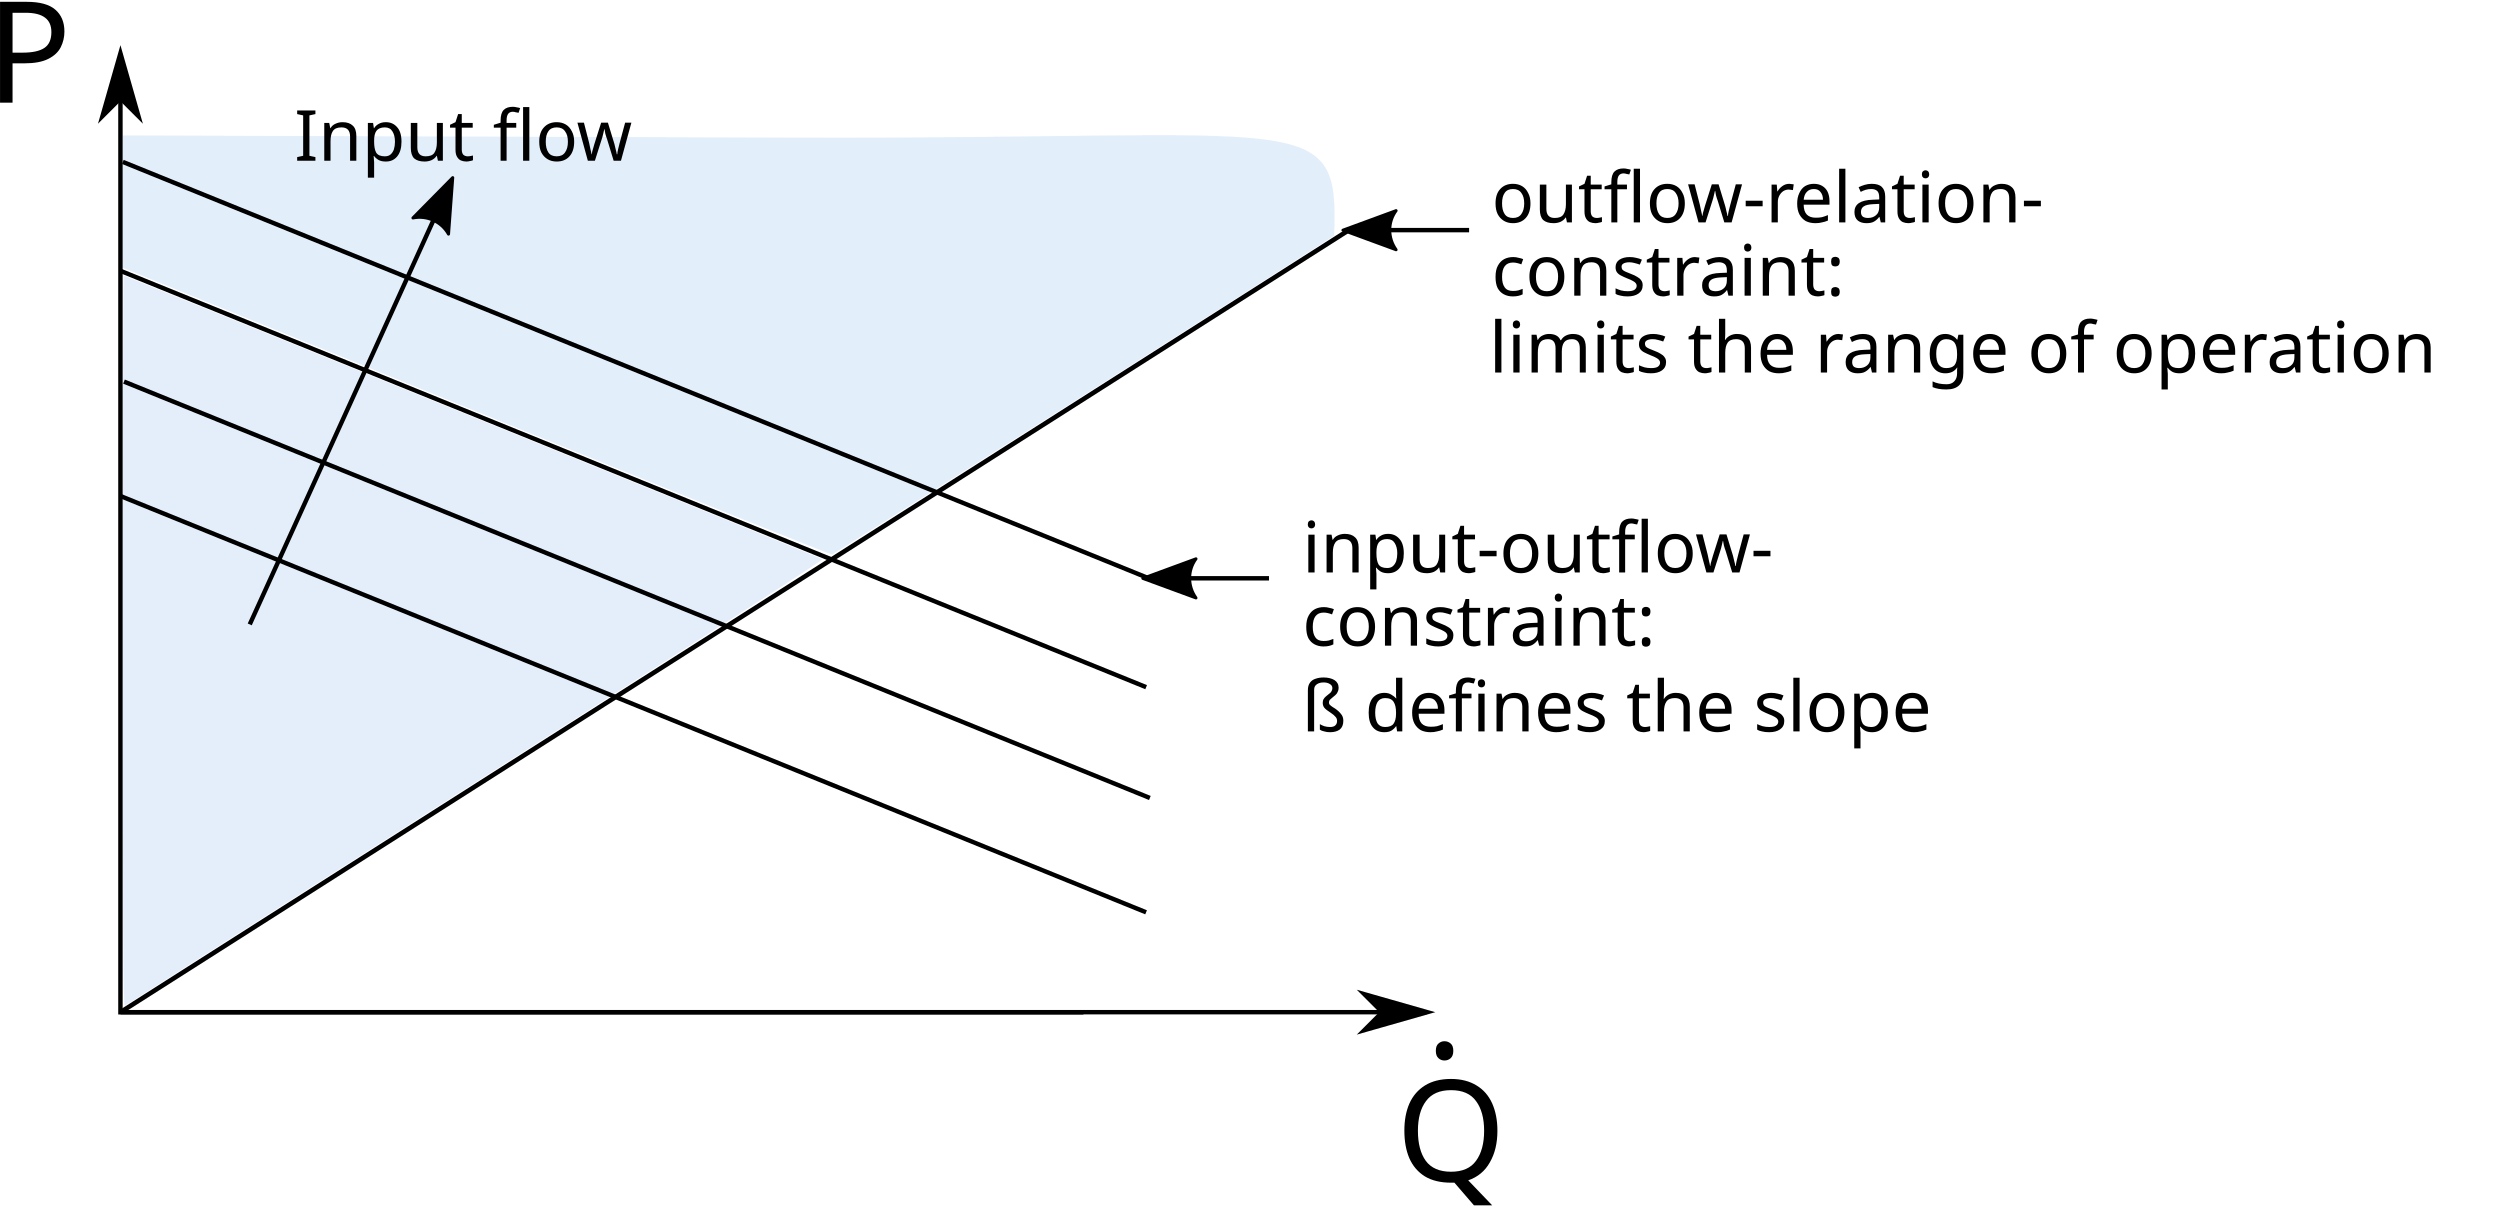
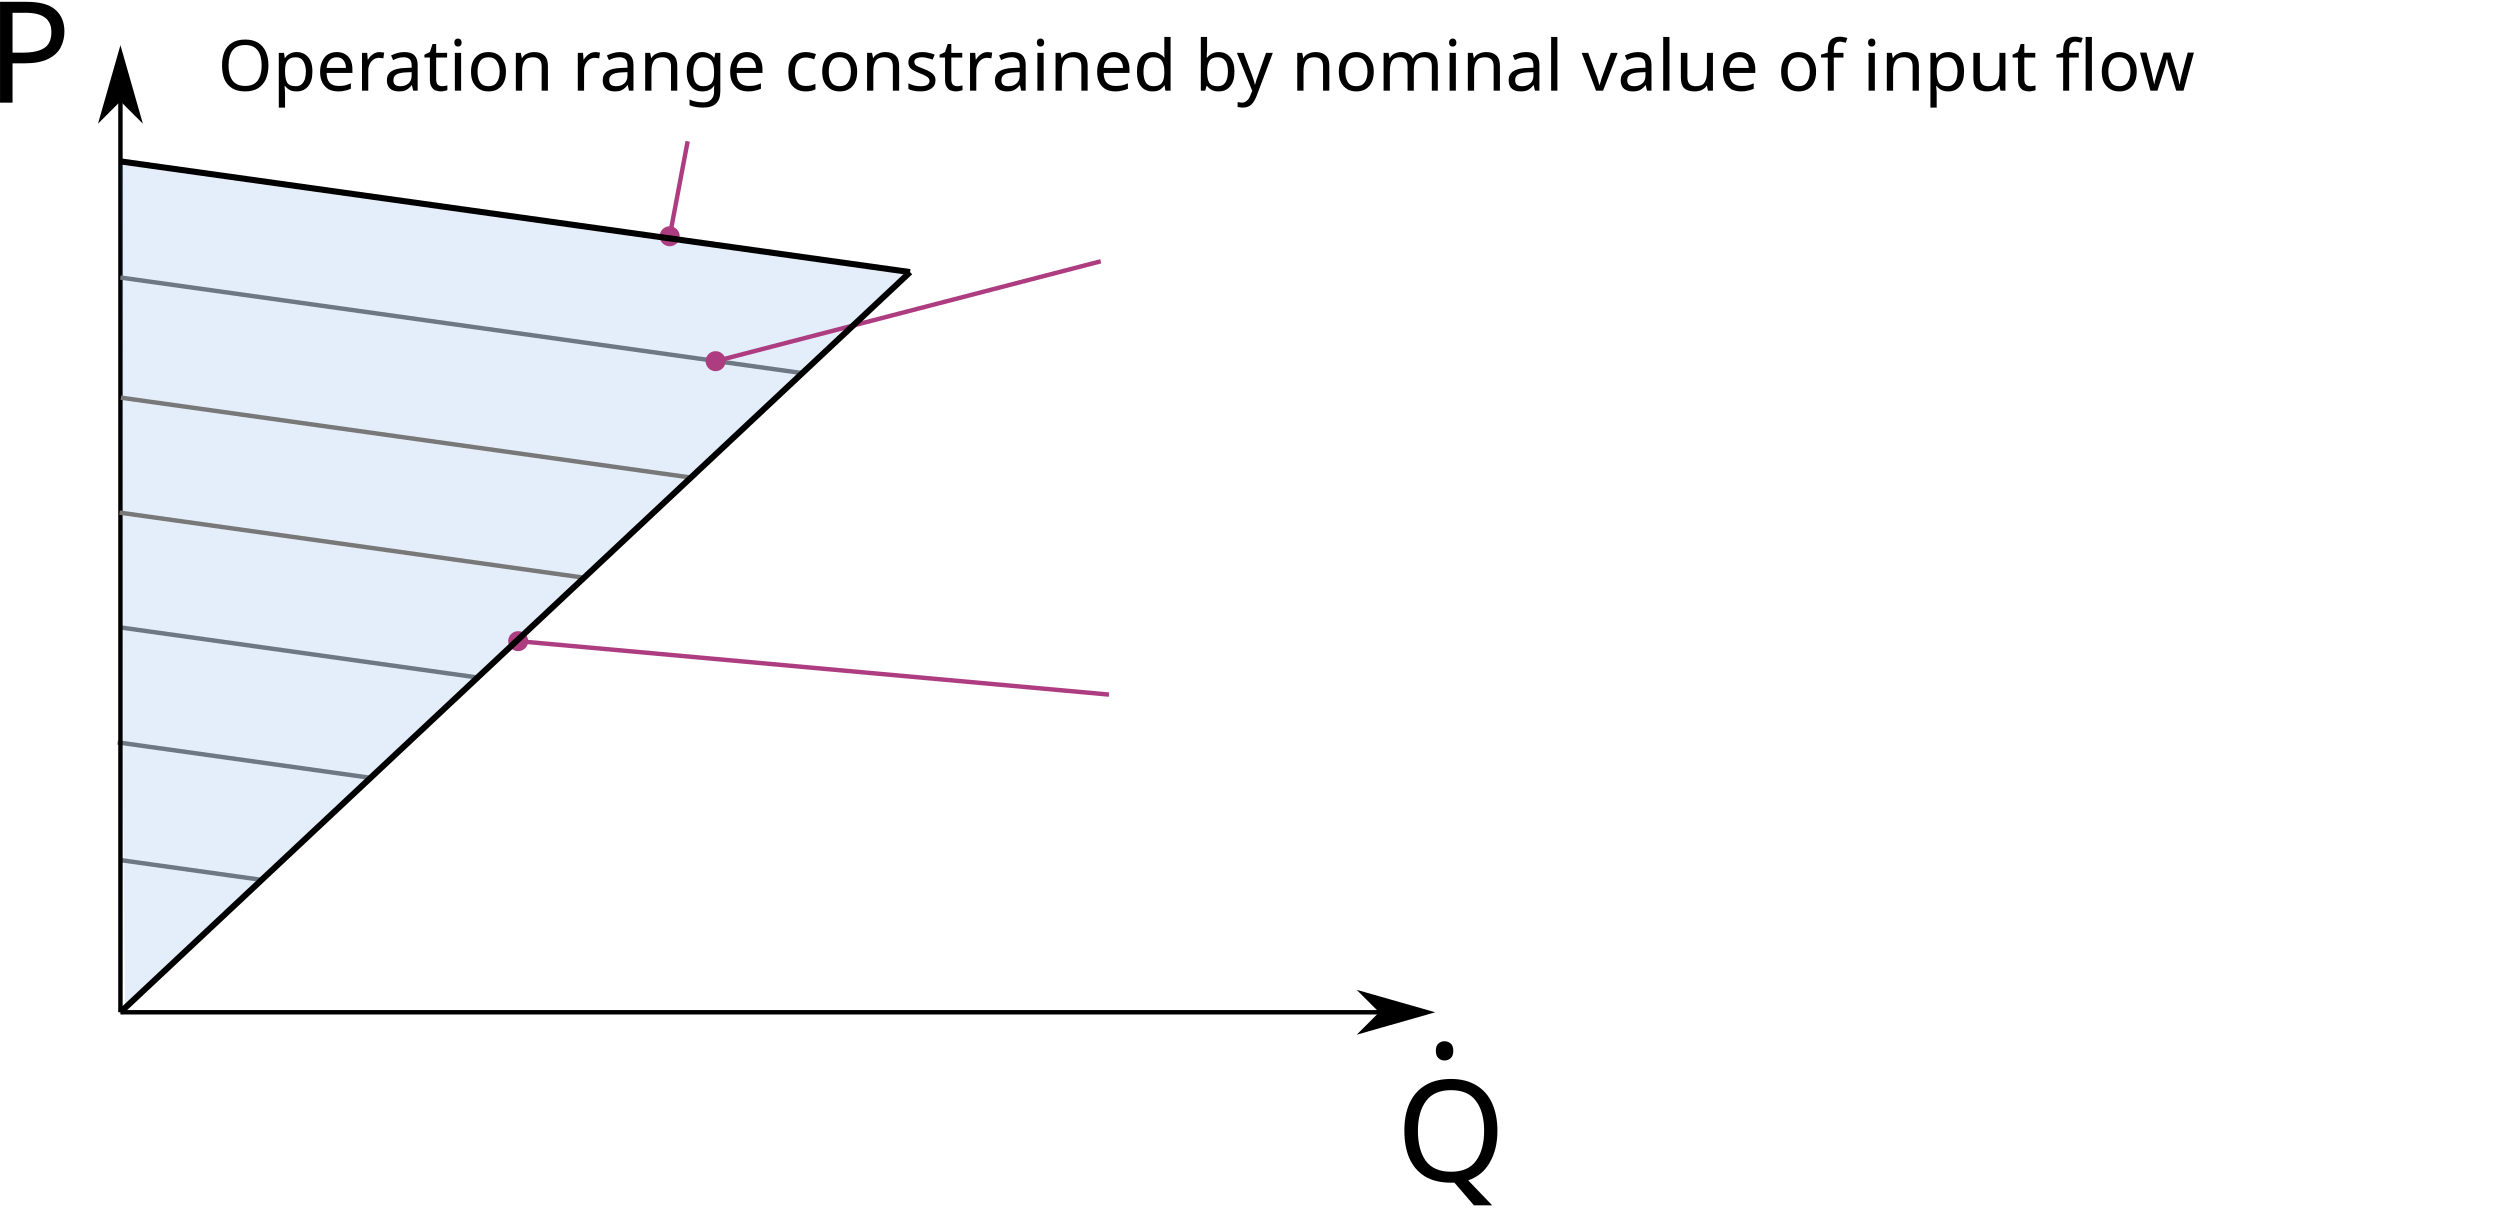
<svg xmlns="http://www.w3.org/2000/svg" xmlns:ns1="http://www.openswatchbook.org/uri/2009/osb" width="205.054mm" height="99.123mm" viewBox="0 0 205.054 99.123" version="1.1" id="svg8">
  <defs id="defs2">
+     <marker orient="auto" refY="0.0" refX="0.0" id="marker5517" style="overflow:visible">
+       <path id="path5515" d="M -2.5,-1.0 C -2.5,1.76 -4.74,4.0 -7.5,4.0 C -10.26,4.0 -12.5,1.76 -12.5,-1.0 C -12.5,-3.76 -10.26,-6.0 -7.5,-6.0 C -4.74,-6.0 -2.5,-3.76 -2.5,-1.0 z " style="fill-rule:evenodd;stroke:#ad3d80;stroke-width:1pt;stroke-opacity:1;fill:#ad3d80;fill-opacity:1" transform="scale(0.4) translate(7.4, 1)" />
+     </marker>
+     <marker style="overflow:visible" id="marker5403" refX="0.0" refY="0.0" orient="auto">
+       <path transform="scale(0.4) translate(7.4, 1)" style="fill-rule:evenodd;stroke:#ad3d80;stroke-width:1pt;stroke-opacity:1;fill:#ad3d80;fill-opacity:1" d="M -2.5,-1.0 C -2.5,1.76 -4.74,4.0 -7.5,4.0 C -10.26,4.0 -12.5,1.76 -12.5,-1.0 C -12.5,-3.76 -10.26,-6.0 -7.5,-6.0 C -4.74,-6.0 -2.5,-3.76 -2.5,-1.0 z " id="path5401" />
+     </marker>
+     <marker style="overflow:visible" id="marker3838" refX="0.0" refY="0.0" orient="auto">
+       <path transform="scale(0.4) translate(7.4, 1)" style="fill-rule:evenodd;stroke:#ad3d80;stroke-width:1pt;stroke-opacity:1;fill:#ad3d80;fill-opacity:1" d="M -2.5,-1.0 C -2.5,1.76 -4.74,4.0 -7.5,4.0 C -10.26,4.0 -12.5,1.76 -12.5,-1.0 C -12.5,-3.76 -10.26,-6.0 -7.5,-6.0 C -4.74,-6.0 -2.5,-3.76 -2.5,-1.0 z " id="path3836" />
+     </marker>
+     <marker orient="auto" refY="0.0" refX="0.0" id="DotM" style="overflow:visible">
+       <path id="path2820" d="M -2.5,-1.0 C -2.5,1.76 -4.74,4.0 -7.5,4.0 C -10.26,4.0 -12.5,1.76 -12.5,-1.0 C -12.5,-3.76 -10.26,-6.0 -7.5,-6.0 C -4.74,-6.0 -2.5,-3.76 -2.5,-1.0 z " style="fill-rule:evenodd;stroke:#ad3d80;stroke-width:1pt;stroke-opacity:1;fill:#ad3d80;fill-opacity:1" transform="scale(0.4) translate(7.4, 1)" />
+     </marker>
    <marker orient="auto" refY="0" refX="0" id="marker5997" style="overflow:visible">
      <path id="path5995" style="fill:#000000;fill-opacity:1;fill-rule:evenodd;stroke:#000000;stroke-width:0.625;stroke-linejoin:round;stroke-opacity:1" d="M 8.719,4.034 -2.207,0.016 8.719,-4.002 c -1.745,2.372 -1.735,5.617 -6e-7,8.035 z" transform="matrix(-1.1,0,0,-1.1,-1.1,0)" />
    </marker>
    <marker orient="auto" refY="0" refX="0" id="marker5391" style="overflow:visible">
      <path id="path5389" style="fill:#000000;fill-opacity:1;fill-rule:evenodd;stroke:#000000;stroke-width:0.625;stroke-linejoin:round;stroke-opacity:1" d="M 8.719,4.034 -2.207,0.016 8.719,-4.002 c -1.745,2.372 -1.735,5.617 -6e-7,8.035 z" transform="matrix(-1.1,0,0,-1.1,-1.1,0)" />
    </marker>
    <marker orient="auto" refY="0" refX="0" id="marker5301" style="overflow:visible">
      <path id="path5299" style="fill:#000000;fill-opacity:1;fill-rule:evenodd;stroke:#000000;stroke-width:0.625;stroke-linejoin:round;stroke-opacity:1" d="M 8.719,4.034 -2.207,0.016 8.719,-4.002 c -1.745,2.372 -1.735,5.617 -6e-7,8.035 z" transform="matrix(1.1,0,0,1.1,1.1,0)" />
    </marker>
    <marker orient="auto" refY="0" refX="0" id="marker5061" style="overflow:visible">
      <path id="path5059" d="M 0,0 5,-5 -12.5,0 5,5 Z" style="fill:#000000;fill-opacity:1;fill-rule:evenodd;stroke:#000000;stroke-width:1pt;stroke-opacity:1" transform="matrix(-0.8,0,0,-0.8,-10,0)" />
    </marker>
    <marker orient="auto" refY="0" refX="0" id="Arrow2Lend" style="overflow:visible">
      <path id="path842" style="fill:#000000;fill-opacity:1;fill-rule:evenodd;stroke:#000000;stroke-width:0.625;stroke-linejoin:round;stroke-opacity:1" d="M 8.719,4.034 -2.207,0.016 8.719,-4.002 c -1.745,2.372 -1.735,5.617 -6e-7,8.035 z" transform="matrix(-1.1,0,0,-1.1,-1.1,0)" />
    </marker>
    <marker orient="auto" refY="0" refX="0" id="Arrow2Lstart" style="overflow:visible">
      <path id="path839" style="fill:#000000;fill-opacity:1;fill-rule:evenodd;stroke:#000000;stroke-width:0.625;stroke-linejoin:round;stroke-opacity:1" d="M 8.719,4.034 -2.207,0.016 8.719,-4.002 c -1.745,2.372 -1.735,5.617 -6e-7,8.035 z" transform="matrix(1.1,0,0,1.1,1.1,0)" />
    </marker>
    <marker orient="auto" refY="0" refX="0" id="marker3507" style="overflow:visible">
      <path id="path3505" d="M 0,0 5,-5 -12.5,0 5,5 Z" style="fill:#000000;fill-opacity:1;fill-rule:evenodd;stroke:#000000;stroke-width:1pt;stroke-opacity:1" transform="matrix(0.8,0,0,0.8,10,0)" />
    </marker>
    <marker style="overflow:visible" id="marker3473" refX="0" refY="0" orient="auto">
      <path transform="matrix(0.8,0,0,0.8,10,0)" style="fill:#000000;fill-opacity:1;fill-rule:evenodd;stroke:#000000;stroke-width:1pt;stroke-opacity:1" d="M 0,0 5,-5 -12.5,0 5,5 Z" id="path3471" />
    </marker>
    <linearGradient id="linearGradient3253" ns1:paint="solid">
      <stop style="stop-color:#000000;stop-opacity:1;" offset="0" id="stop3251" />
    </linearGradient>
    <marker orient="auto" refY="0" refX="0" id="Arrow1Lend" style="overflow:visible">
      <path id="path824" d="M 0,0 5,-5 -12.5,0 5,5 Z" style="fill:#000000;fill-opacity:1;fill-rule:evenodd;stroke:#000000;stroke-width:1pt;stroke-opacity:1" transform="matrix(-0.8,0,0,-0.8,-10,0)" />
    </marker>
    <marker orient="auto" refY="0" refX="0" id="Arrow1Lstart" style="overflow:visible">
      <path id="path821" d="M 0,0 5,-5 -12.5,0 5,5 Z" style="fill:#000000;fill-opacity:1;fill-rule:evenodd;stroke:#000000;stroke-width:1pt;stroke-opacity:1" transform="matrix(0.8,0,0,0.8,10,0)" />
    </marker>
    <marker orient="auto" refY="0" refX="0" id="Arrow2Lstart-2" style="overflow:visible">
      <path id="path839-0" style="fill:#000000;fill-opacity:1;fill-rule:evenodd;stroke:#000000;stroke-width:0.625;stroke-linejoin:round;stroke-opacity:1" d="M 8.719,4.034 -2.207,0.016 8.719,-4.002 c -1.745,2.372 -1.735,5.617 -6e-7,8.035 z" transform="matrix(1.1,0,0,1.1,1.1,0)" />
    </marker>
    <marker orient="auto" refY="0" refX="0" id="Arrow2Lstart-2-4" style="overflow:visible">
      <path id="path839-0-9" style="fill:#000000;fill-opacity:1;fill-rule:evenodd;stroke:#000000;stroke-width:0.625;stroke-linejoin:round;stroke-opacity:1" d="M 8.719,4.034 -2.207,0.016 8.719,-4.002 c -1.745,2.372 -1.735,5.617 -6e-7,8.035 z" transform="matrix(1.1,0,0,1.1,1.1,0)" />
    </marker>
  </defs>
  <g id="layer1" transform="translate(-1.828458,-1.482332)">
    <text xml:space="preserve" style="font-style:normal;font-weight:normal;font-size:8.467px;line-height:1.25;font-family:sans-serif;letter-spacing:0px;word-spacing:0px;fill:#000000;fill-opacity:1;stroke:none;stroke-width:0.265" x="90.525" y="85.333" id="text1329">
      <tspan id="tspan1327" x="90.525" y="93.058" style="stroke-width:0.265" />
    </text>
    <g id="g989" transform="matrix(1.368217,0,0,1.368217,-26.32408,-31.86261)">
-       <path id="path1103" d="M 27.796,27.592 V 85.055 H 85.526" style="fill:none;stroke:#000000;stroke-width:0.265px;stroke-linecap:butt;stroke-linejoin:miter;stroke-opacity:1;marker-start:url(#Arrow1Lstart)" />
-       <path id="path1321" d="M 27.786,40.603 89.285,65.565" style="fill:none;stroke:#000000;stroke-width:0.266;stroke-linecap:butt;stroke-linejoin:miter;stroke-miterlimit:4;stroke-dasharray:none;stroke-opacity:1" />
+       <path style="fill:none;stroke:#787878;stroke-width:0.266;stroke-linecap:butt;stroke-linejoin:miter;stroke-miterlimit:4;stroke-dasharray:none;stroke-opacity:1" d="m 27.793,61.985 21.432,3.005" id="path19168" />
+       <path id="path19170" d="m 27.625,68.875 15.166,2.126" style="fill:none;stroke:#787878;stroke-width:0.266;stroke-linecap:butt;stroke-linejoin:miter;stroke-miterlimit:4;stroke-dasharray:none;stroke-opacity:1" />
+       <path id="path19194" d="m 27.793,75.932 8.411,1.179" style="fill:none;stroke:#787878;stroke-width:0.266;stroke-linecap:butt;stroke-linejoin:miter;stroke-miterlimit:4;stroke-dasharray:none;stroke-opacity:1" />
+       <path id="path1103" d="M 27.796,27.592 V 85.055" style="fill:none;stroke:#000000;stroke-width:0.265px;stroke-linecap:butt;stroke-linejoin:miter;stroke-opacity:1;marker-start:url(#Arrow1Lstart)" />
+       <path id="path1321" d="m 27.792,41.008 40.91,5.736" style="fill:none;stroke:#787878;stroke-width:0.266;stroke-linecap:butt;stroke-linejoin:miter;stroke-miterlimit:4;stroke-dasharray:none;stroke-opacity:1" />
      <text id="text1325" y="30.527" x="19.749" style="font-style:normal;font-weight:normal;font-size:10.583px;line-height:0.25;font-family:sans-serif;letter-spacing:0px;word-spacing:0px;fill:#000000;fill-opacity:1;stroke:none;stroke-width:0.265" xml:space="preserve">
        <tspan style="font-size:8.467px;line-height:1;stroke-width:0.265" y="30.527" x="19.749" id="tspan1323">P</tspan>
      </text>
      <g transform="translate(16.46394,6.930491)" id="g1347">
        <text xml:space="preserve" style="font-style:normal;font-weight:normal;font-size:8.467px;line-height:1.25;font-family:sans-serif;letter-spacing:0px;word-spacing:0px;fill:#000000;fill-opacity:1;stroke:none;stroke-width:0.265" x="87.785" y="88.263" id="text1337">
          <tspan id="tspan1335" x="87.785" y="88.263" style="stroke-width:0.265">Q</tspan>
        </text>
        <text xml:space="preserve" style="font-style:normal;font-weight:normal;font-size:8.467px;line-height:1.25;font-family:sans-serif;letter-spacing:0px;word-spacing:0px;fill:#000000;fill-opacity:1;stroke:none;stroke-width:0.265" x="89.58" y="80.892" id="text1341">
          <tspan id="tspan1339" x="89.58" y="80.892" style="stroke-width:0.265">.</tspan>
        </text>
      </g>
-       <path id="path1349" d="M 27.8,85.049 101.435,38.166" style="fill:none;stroke:#000000;stroke-width:0.279px;stroke-linecap:butt;stroke-linejoin:miter;stroke-opacity:1" />
-       <path transform="scale(0.2645833)" id="path1363" d="m 198.994,190.73 c -36.732,-14.923 -72.772,-29.566 -80.089,-32.54 l -13.304,-5.406 v -3.882 -26.105 l 152.732,0.505 c 116.43,0.385 122.824,-6.996 121.723,22.206 -2.949,2.043 -113.324,72.139 -113.74,72.233 -0.295,0.067 -30.589,-12.089 -67.321,-27.012 z" style="fill:#227ae1;fill-opacity:0.125;stroke:none;stroke-width:0.715;stroke-miterlimit:4;stroke-dasharray:none;stroke-opacity:1" />
-       <path transform="scale(0.2645833)" id="path2919" d="m 105.602,237.448 c 0,-45.595 0.084,-82.901 0.186,-82.901 0.235,0 157.684,63.903 158.314,64.254 0.294,0.164 -28.578,18.743 -78.571,50.561 -43.47,27.666 -79.237,50.456 -79.483,50.644 -0.357,0.273 -0.446,-16.294 -0.446,-82.559 z" style="fill:#2078df;fill-opacity:0.125;stroke:none;stroke-width:0.715;stroke-miterlimit:4;stroke-dasharray:none;stroke-opacity:1" />
-       <text id="text3443" y="37.7" x="109.997" style="font-style:normal;font-weight:normal;font-size:8.467px;line-height:0.5;font-family:sans-serif;letter-spacing:0px;word-spacing:0px;fill:#000000;fill-opacity:1;stroke:none;stroke-width:0.265" xml:space="preserve">
-         <tspan id="tspan3445" style="font-size:4.233px;line-height:0.5;stroke-width:0.265" y="37.7" x="109.997">outflow-relation-</tspan>
-         <tspan id="tspan3461" style="font-size:4.233px;line-height:0.5;stroke-width:0.265" y="42.092" x="109.997">constraint:</tspan>
+       <path id="path2919" d="m 27.961,62.825 c 0,-12.064 -0.169,-28.779 -0.169,-28.779 0,0 47.174,6.544 47.341,6.637 L 28.08,84.669 c 0,0 -0.118,-4.311 -0.118,-21.844 z" style="fill:#2078df;fill-opacity:0.125;stroke:none;stroke-width:0.189;stroke-miterlimit:4;stroke-dasharray:none;stroke-opacity:1" />
+       <text id="text3443" y="67.444" x="89.244" style="font-style:normal;font-weight:normal;font-size:8.467px;line-height:0.5;font-family:sans-serif;letter-spacing:0px;word-spacing:0px;fill:#000000;fill-opacity:1;stroke:none;stroke-width:0.265" xml:space="preserve">
+         <tspan id="tspan3461" style="font-size:4.233px;line-height:0.5;stroke-width:0.265" y="71.76" x="89.244" />
      </text>
-       <path id="path3463" d="m 101.435,38.166 h 7.21" style="fill:none;stroke:#000000;stroke-width:0.265;stroke-linecap:butt;stroke-linejoin:miter;stroke-miterlimit:4;stroke-dasharray:none;stroke-opacity:1;marker-start:url(#Arrow2Lstart)" />
-       <path id="path3463-2" d="m 89.439,59.039 h 7.21" style="fill:none;stroke:#000000;stroke-width:0.265;stroke-linecap:butt;stroke-linejoin:miter;stroke-miterlimit:4;stroke-dasharray:none;stroke-opacity:1;marker-start:url(#Arrow2Lstart-2)" />
-       <text id="text3443-6" y="58.684" x="98.649" style="font-style:normal;font-weight:normal;font-size:8.467px;line-height:0.5;font-family:sans-serif;letter-spacing:0px;word-spacing:0px;fill:#000000;fill-opacity:1;stroke:none;stroke-width:0.265" xml:space="preserve">
-         <tspan id="tspan3445-6" style="font-size:4.233px;line-height:0.5;stroke-width:0.265" y="58.684" x="98.649">input-outflow-</tspan>
-         <tspan id="tspan5267" style="font-size:4.233px;line-height:0.5;stroke-width:0.265" y="63.076" x="98.649">constraint:</tspan>
+       <path id="path3463" d="M 51.649,62.808 87.057,66.011" style="fill:none;stroke:#ad3d80;stroke-width:0.265;stroke-linecap:butt;stroke-linejoin:miter;stroke-miterlimit:4;stroke-dasharray:none;stroke-opacity:1;marker-start:url(#marker3838)" />
+       <path id="path3463-2" d="m 60.725,38.524 1.075,-5.682" style="fill:none;stroke:#ad3d80;stroke-width:0.265;stroke-linecap:butt;stroke-linejoin:miter;stroke-miterlimit:4;stroke-dasharray:none;stroke-opacity:1;marker-start:url(#DotM)" />
+       <text id="text3443-6" y="30.29" x="82.69" style="font-style:normal;font-weight:normal;font-size:8.467px;line-height:0.5;font-family:sans-serif;letter-spacing:0px;word-spacing:0px;fill:#000000;fill-opacity:1;stroke:none;stroke-width:0.265" xml:space="preserve">
+         <tspan id="tspan5267" style="font-size:4.233px;line-height:0.5;stroke-width:0.265" y="34.606" x="82.69" />
      </text>
-       <path id="path1321-9" d="M 28.009,47.247 89.508,72.208" style="fill:none;stroke:#000000;stroke-width:0.266;stroke-linecap:butt;stroke-linejoin:miter;stroke-miterlimit:4;stroke-dasharray:none;stroke-opacity:1" />
-       <path id="path1321-9-3" d="M 27.783,54.101 89.281,79.062" style="fill:none;stroke:#000000;stroke-width:0.266;stroke-linecap:butt;stroke-linejoin:miter;stroke-miterlimit:4;stroke-dasharray:none;stroke-opacity:1" />
-       <path id="path1321-2" d="M 27.94,34.078 89.439,59.039" style="fill:none;stroke:#000000;stroke-width:0.266;stroke-linecap:butt;stroke-linejoin:miter;stroke-miterlimit:4;stroke-dasharray:none;stroke-opacity:1" />
-       <text id="text4719" y="34.007" x="38.22" style="font-style:normal;font-weight:normal;font-size:8.467px;line-height:1.25;font-family:sans-serif;letter-spacing:0px;word-spacing:0px;fill:#000000;fill-opacity:1;stroke:none;stroke-width:0.265" xml:space="preserve">
-         <tspan style="font-size:4.233px;stroke-width:0.265" y="34.007" x="38.22" id="tspan4717">Input flow</tspan>
+       <path id="path5057" d="M 27.796,85.055 H 106.102" style="fill:none;stroke:#000000;stroke-width:0.265;stroke-linecap:butt;stroke-linejoin:miter;stroke-miterlimit:4;stroke-dasharray:none;stroke-opacity:1;marker-end:url(#marker5061)" />
+       <text id="text5271" y="39.823" x="82.663" style="font-style:normal;font-weight:normal;font-size:8.467px;line-height:1.25;font-family:sans-serif;letter-spacing:0px;word-spacing:0px;fill:#000000;fill-opacity:1;stroke:none;stroke-width:0.265" xml:space="preserve">
+         <tspan style="font-size:4.233px;stroke-width:0.265" y="47.314" x="82.663" id="tspan5269" />
      </text>
-       <path id="path5057" d="M 27.8,85.049 H 106.106" style="fill:none;stroke:#000000;stroke-width:0.265;stroke-linecap:butt;stroke-linejoin:miter;stroke-miterlimit:4;stroke-dasharray:none;stroke-opacity:1;marker-end:url(#marker5061)" />
-       <text id="text5271" y="68.217" x="98.622" style="font-style:normal;font-weight:normal;font-size:8.467px;line-height:1.25;font-family:sans-serif;letter-spacing:0px;word-spacing:0px;fill:#000000;fill-opacity:1;stroke:none;stroke-width:0.265" xml:space="preserve">
-         <tspan style="font-size:4.233px;stroke-width:0.265" y="68.217" x="98.622" id="tspan5269">ß defines the slope</tspan>
+       <text id="text5285" y="76.446" x="89.094" style="font-style:normal;font-weight:normal;font-size:4.233px;line-height:1.25;font-family:sans-serif;letter-spacing:0px;word-spacing:0px;fill:#000000;fill-opacity:1;stroke:none;stroke-width:0.265" xml:space="preserve">
+         <tspan style="stroke-width:0.265" y="80.191" x="89.094" id="tspan5283" />
      </text>
-       <text id="text5285" y="46.702" x="109.848" style="font-style:normal;font-weight:normal;font-size:4.233px;line-height:1.25;font-family:sans-serif;letter-spacing:0px;word-spacing:0px;fill:#000000;fill-opacity:1;stroke:none;stroke-width:0.265" xml:space="preserve">
-         <tspan style="stroke-width:0.265" y="46.702" x="109.848" id="tspan5283">limits the range of operation </tspan>
+       <path id="path5399" d="M 63.486,46.02 86.563,40.034" style="fill:none;stroke:#ad3d80;stroke-width:0.265;stroke-linecap:butt;stroke-linejoin:miter;stroke-miterlimit:4;stroke-dasharray:none;stroke-opacity:1;marker-start:url(#marker5403)" />
+       <path id="path1321-3" d="m 27.826,48.211 34.126,4.784" style="fill:none;stroke:#787878;stroke-width:0.266;stroke-linecap:butt;stroke-linejoin:miter;stroke-miterlimit:4;stroke-dasharray:none;stroke-opacity:1" />
+       <path id="path1321-6" d="m 27.742,55.101 27.83,3.902" style="fill:none;stroke:#787878;stroke-width:0.266;stroke-linecap:butt;stroke-linejoin:miter;stroke-miterlimit:4;stroke-dasharray:none;stroke-opacity:1" />
+       <path id="path1321-2" style="fill:none;stroke:#000000;stroke-width:0.365;stroke-linecap:butt;stroke-linejoin:round;stroke-miterlimit:4;stroke-dasharray:none;stroke-opacity:1" d="m 27.792,34.046 47.341,6.637 M 27.8,85.049 49.202,64.989 75.134,40.683" />
+       <text xml:space="preserve" style="font-style:normal;font-weight:normal;font-size:8.467px;line-height:0.5;font-family:sans-serif;letter-spacing:0px;word-spacing:0px;fill:#000000;fill-opacity:1;stroke:none;stroke-width:0.265" x="33.621" y="29.802" id="text19010">
+         <tspan x="33.621" y="29.802" style="font-size:4.233px;line-height:0.5;stroke-width:0.265" id="tspan19008">Operation range constrained by nominal value of input flow</tspan>
      </text>
-       <path id="path5993" d="M 35.547,61.803 47.574,35.343" style="fill:none;stroke:#000000;stroke-width:0.265px;stroke-linecap:butt;stroke-linejoin:miter;stroke-opacity:1;marker-end:url(#marker5997)" />
+       <flowRoot xml:space="preserve" id="flowRoot19020" style="fill:black;fill-opacity:1;stroke:none;font-family:'TeX Gyre Chorus';font-style:normal;font-weight:normal;font-size:21.333px;line-height:1.25;letter-spacing:0px;word-spacing:0px;-inkscape-font-specification:'TeX Gyre Chorus';font-stretch:normal;font-variant:normal">
+         <flowRegion id="flowRegion19022">
+           <rect id="rect19024" width="2.607" height="28.677" x="470.994" y="166.079" />
+         </flowRegion>
+         <flowPara id="flowPara19026" />
+       </flowRoot>
+       <flowRoot xml:space="preserve" id="flowRoot19028" style="fill:black;fill-opacity:1;stroke:none;font-family:'TeX Gyre Chorus';font-style:normal;font-weight:normal;font-size:21.333px;line-height:1.25;letter-spacing:0px;word-spacing:0px;-inkscape-font-specification:'TeX Gyre Chorus';font-stretch:normal;font-variant:normal">
+         <flowRegion id="flowRegion19030">
+           <rect id="rect19032" width="147.729" height="67.781" x="605.688" y="122.63" />
+         </flowRegion>
+         <flowPara id="flowPara19034" />
+       </flowRoot>
+       <flowRoot xml:space="preserve" id="flowRoot19050" style="font-style:normal;font-variant:normal;font-weight:normal;font-stretch:normal;font-size:21.333px;line-height:1.25;font-family:sans-serif;-inkscape-font-specification:sans-serif;letter-spacing:0px;word-spacing:0px;fill:#000000;fill-opacity:1;stroke:none" transform="matrix(0.1933782,0,0,0.1933782,-29.50111,20.16998)">
+         <flowRegion id="flowRegion19052" style="font-style:normal;font-variant:normal;font-weight:normal;font-stretch:normal;font-family:sans-serif;-inkscape-font-specification:sans-serif">
+           <rect id="rect19054" width="301.54" height="84.292" x="622.199" y="83.525" style="font-style:normal;font-variant:normal;font-weight:normal;font-stretch:normal;font-family:sans-serif;-inkscape-font-specification:sans-serif" />
+         </flowRegion>
+         <flowPara style="font-style:normal;font-variant:normal;font-weight:normal;font-stretch:normal;font-family:sans-serif;-inkscape-font-specification:sans-serif" id="flowPara19107">Iso-input lines with slope β</flowPara>
+         <flowPara style="font-style:normal;font-variant:normal;font-weight:normal;font-stretch:normal;font-family:sans-serif;-inkscape-font-specification:sans-serif" id="flowPara19099">defined by (1)</flowPara>
+         <flowPara style="font-style:normal;font-variant:normal;font-weight:normal;font-stretch:normal;font-family:sans-serif;-inkscape-font-specification:sans-serif" id="flowPara19115">input-outflow-constraint</flowPara>
+         <flowPara style="font-style:normal;font-variant:normal;font-weight:normal;font-stretch:normal;font-family:sans-serif;-inkscape-font-specification:sans-serif" id="flowPara19105" />
+         <flowPara style="font-style:normal;font-variant:normal;font-weight:normal;font-stretch:normal;font-family:sans-serif;-inkscape-font-specification:sans-serif" id="flowPara19101" />
+       </flowRoot>
+       <flowRoot transform="matrix(0.1933782,0,0,0.1933782,-30.84546,43.36009)" style="font-style:normal;font-variant:normal;font-weight:normal;font-stretch:normal;font-size:21.333px;line-height:1.25;font-family:sans-serif;-inkscape-font-specification:sans-serif;letter-spacing:0px;word-spacing:0px;fill:#000000;fill-opacity:1;stroke:none" id="flowRoot19135" xml:space="preserve">
+         <flowRegion style="font-style:normal;font-variant:normal;font-weight:normal;font-stretch:normal;font-family:sans-serif;-inkscape-font-specification:sans-serif" id="flowRegion19123">
+           <rect style="font-style:normal;font-variant:normal;font-weight:normal;font-stretch:normal;font-family:sans-serif;-inkscape-font-specification:sans-serif" y="83.525" x="622.199" height="82.554" width="288.505" id="rect19121" />
+         </flowRegion>
+         <flowPara id="flowPara19133" style="font-style:normal;font-variant:normal;font-weight:normal;font-stretch:normal;font-family:sans-serif;-inkscape-font-specification:sans-serif">Backpressure line</flowPara>
+         <flowPara style="font-style:normal;font-variant:normal;font-weight:normal;font-stretch:normal;font-family:sans-serif;-inkscape-font-specification:sans-serif" id="flowPara19160">defined by (2)</flowPara>
+         <flowPara style="font-style:normal;font-variant:normal;font-weight:normal;font-stretch:normal;font-family:sans-serif;-inkscape-font-specification:sans-serif" id="flowPara19164">outflow-relation-constraint</flowPara>
+       </flowRoot>
    </g>
  </g>
</svg>
